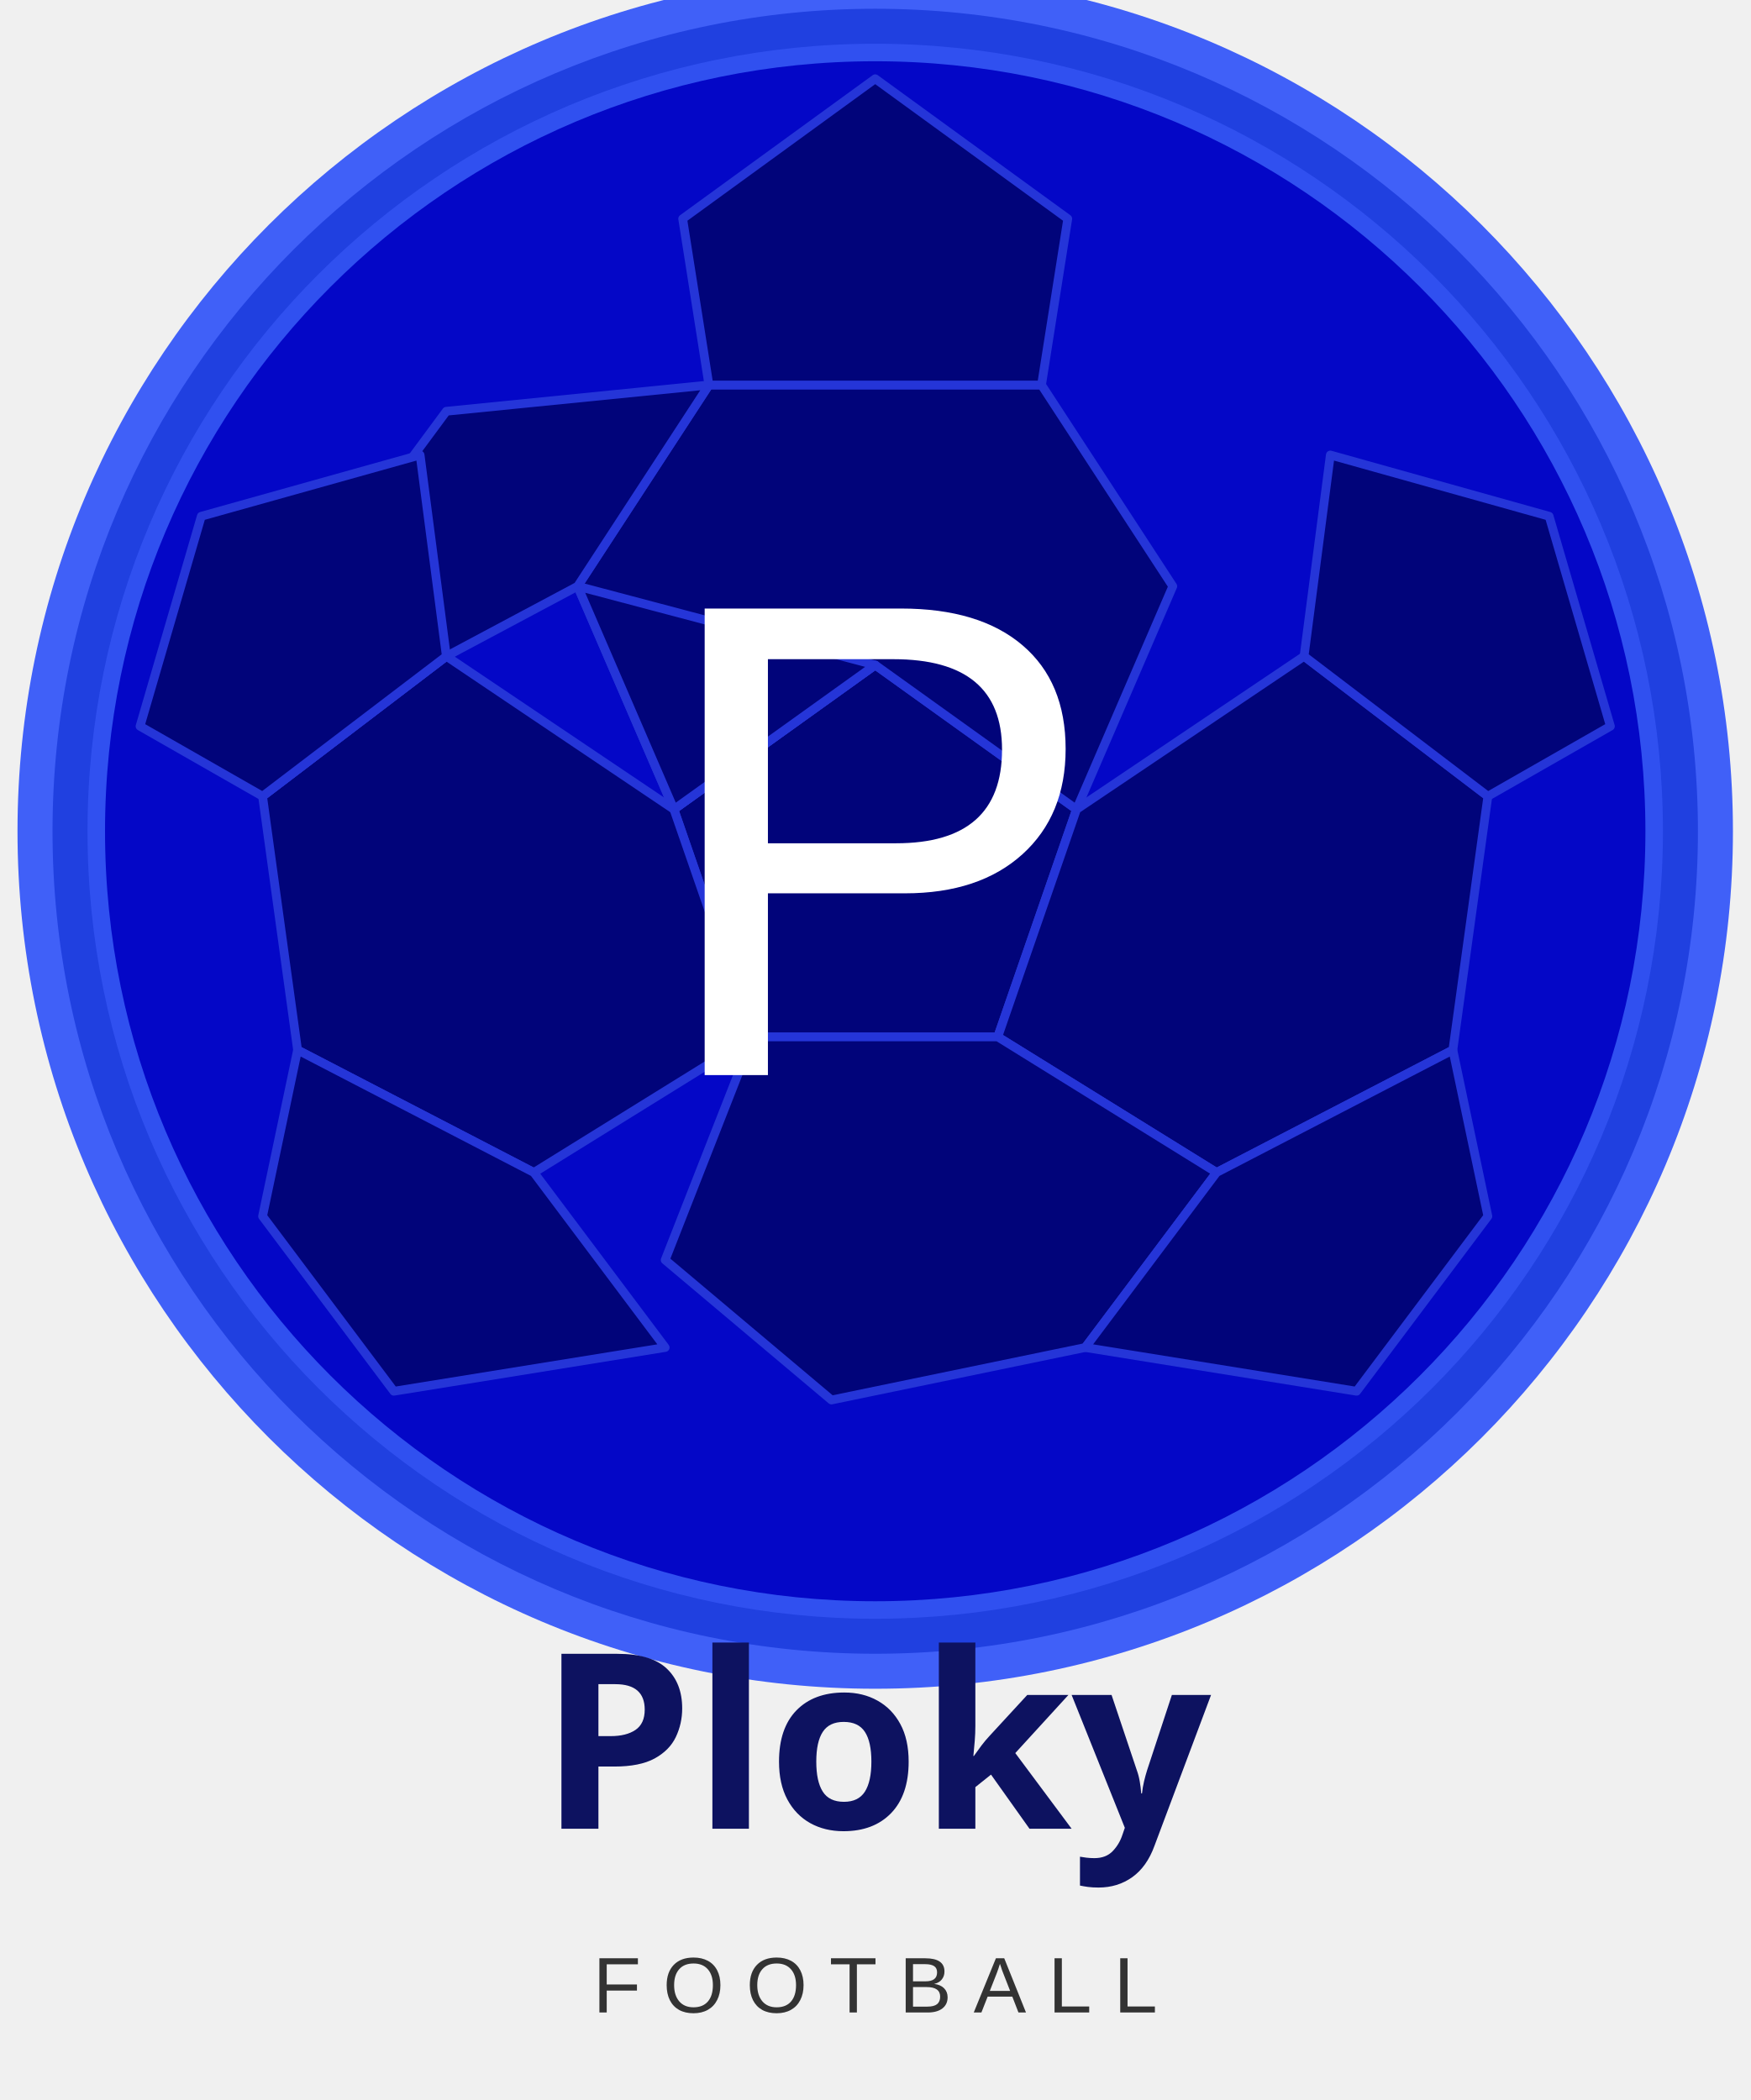
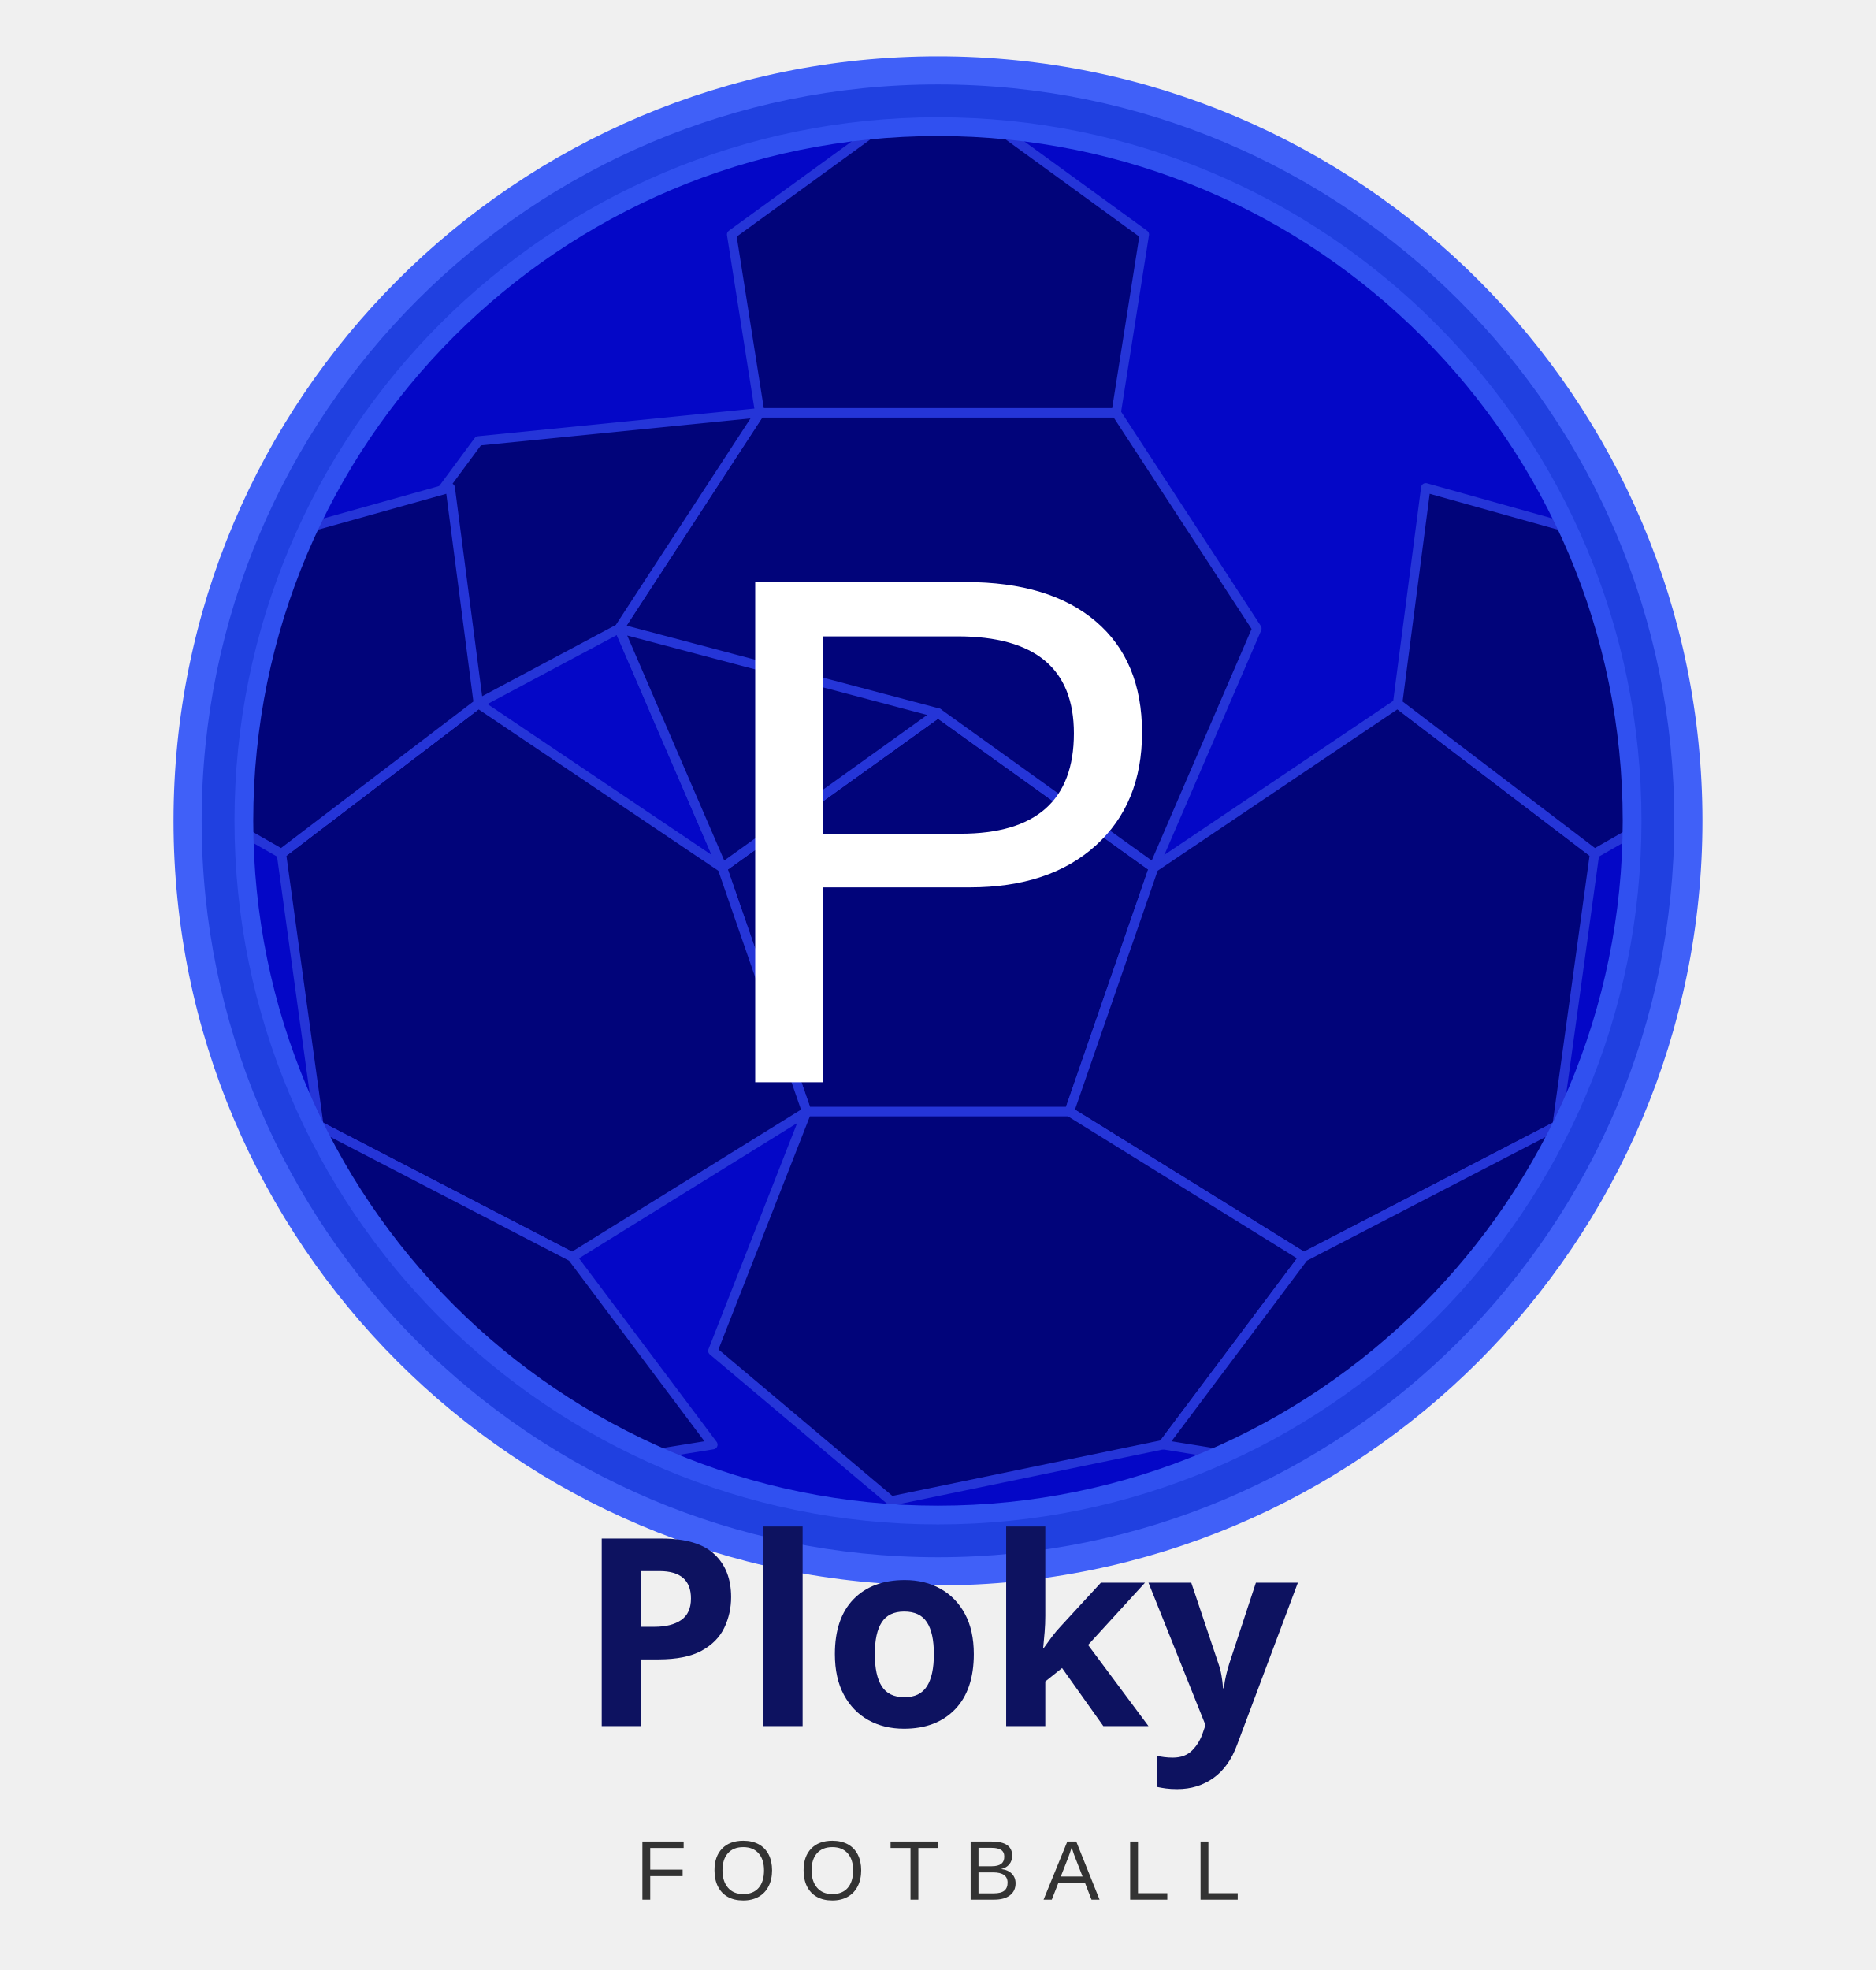
- <svg xmlns="http://www.w3.org/2000/svg" viewBox="0 0 400 480">
+ <svg xmlns="http://www.w3.org/2000/svg" viewBox="0 0 400 420">
  <defs>
    <clipPath id="ball-clip">
-       <circle cx="200" cy="190" r="178" />
+       <circle cx="200" cy="175" r="148" />
    </clipPath>
  </defs>
-   <circle cx="200" cy="190" r="196" fill="#4060F8" />
-   <circle cx="200" cy="190" r="188" fill="#2040E0" />
-   <circle cx="200" cy="190" r="178" fill="#0407C7" />
+   <circle cx="200" cy="175" r="163" fill="#4060F8" />
+   <circle cx="200" cy="175" r="157" fill="#2040E0" />
+   <circle cx="200" cy="175" r="148" fill="#0407C7" />
  <g clip-path="url(#ball-clip)" stroke="#2535D8" stroke-width="2" fill="#01047A" stroke-linejoin="round">
    <polygon points="200,152 246,185 228,237 172,237 154,185" />
    <polygon points="200,152 246,185 268,134 238,88 162,88 132,134 154,185" />
    <polygon points="246,185 228,237 278,268 332,240 340,182 298,150" />
    <polygon points="228,237 172,237 152,288 190,320 248,308 278,268" />
    <polygon points="172,237 154,185 102,150 60,182 68,240 122,268" />
    <polygon points="154,185 200,152 132,134 102,150 60,182 68,140 102,94 162,88 132,134" />
    <polygon points="200,18 244,50 238,88 162,88 156,50" />
    <polygon points="354,118 368,166 340,182 298,150 304,104" />
    <polygon points="340,278 310,318 248,308 278,268 332,240" />
    <polygon points="60,278 68,240 122,268 152,308 90,318" />
    <polygon points="46,118 96,104 102,150 60,182 32,166" />
  </g>
-   <circle cx="200" cy="190" r="178" fill="none" stroke="#3050F0" stroke-width="4" />
-   <text x="200" y="192" font-family="Arial, Helvetica, sans-serif" font-size="155" font-weight="300" fill="#FFFFFF" text-anchor="middle" dominant-baseline="central">P</text>
-   <text x="200" y="418" font-family="Arial Black, sans-serif" font-size="56" font-weight="900" fill="#0D1260" text-anchor="middle">Ploky</text>
-   <text x="200" y="460" font-family="Arial, sans-serif" font-size="18" font-weight="400" fill="#333333" text-anchor="middle" letter-spacing="5">FOOTBALL</text>
+   <circle cx="200" cy="175" r="148" fill="none" stroke="#3050F0" stroke-width="4" />
+   <text x="200" y="177" font-family="Arial, Helvetica, sans-serif" font-size="155" font-weight="300" fill="#FFFFFF" text-anchor="middle" dominant-baseline="central">P</text>
+   <text x="200" y="368" font-family="Arial Black, sans-serif" font-size="56" font-weight="900" fill="#0D1260" text-anchor="middle">Ploky</text>
+   <text x="200" y="405" font-family="Arial, sans-serif" font-size="18" font-weight="400" fill="#333333" text-anchor="middle" letter-spacing="5">FOOTBALL</text>
</svg>
